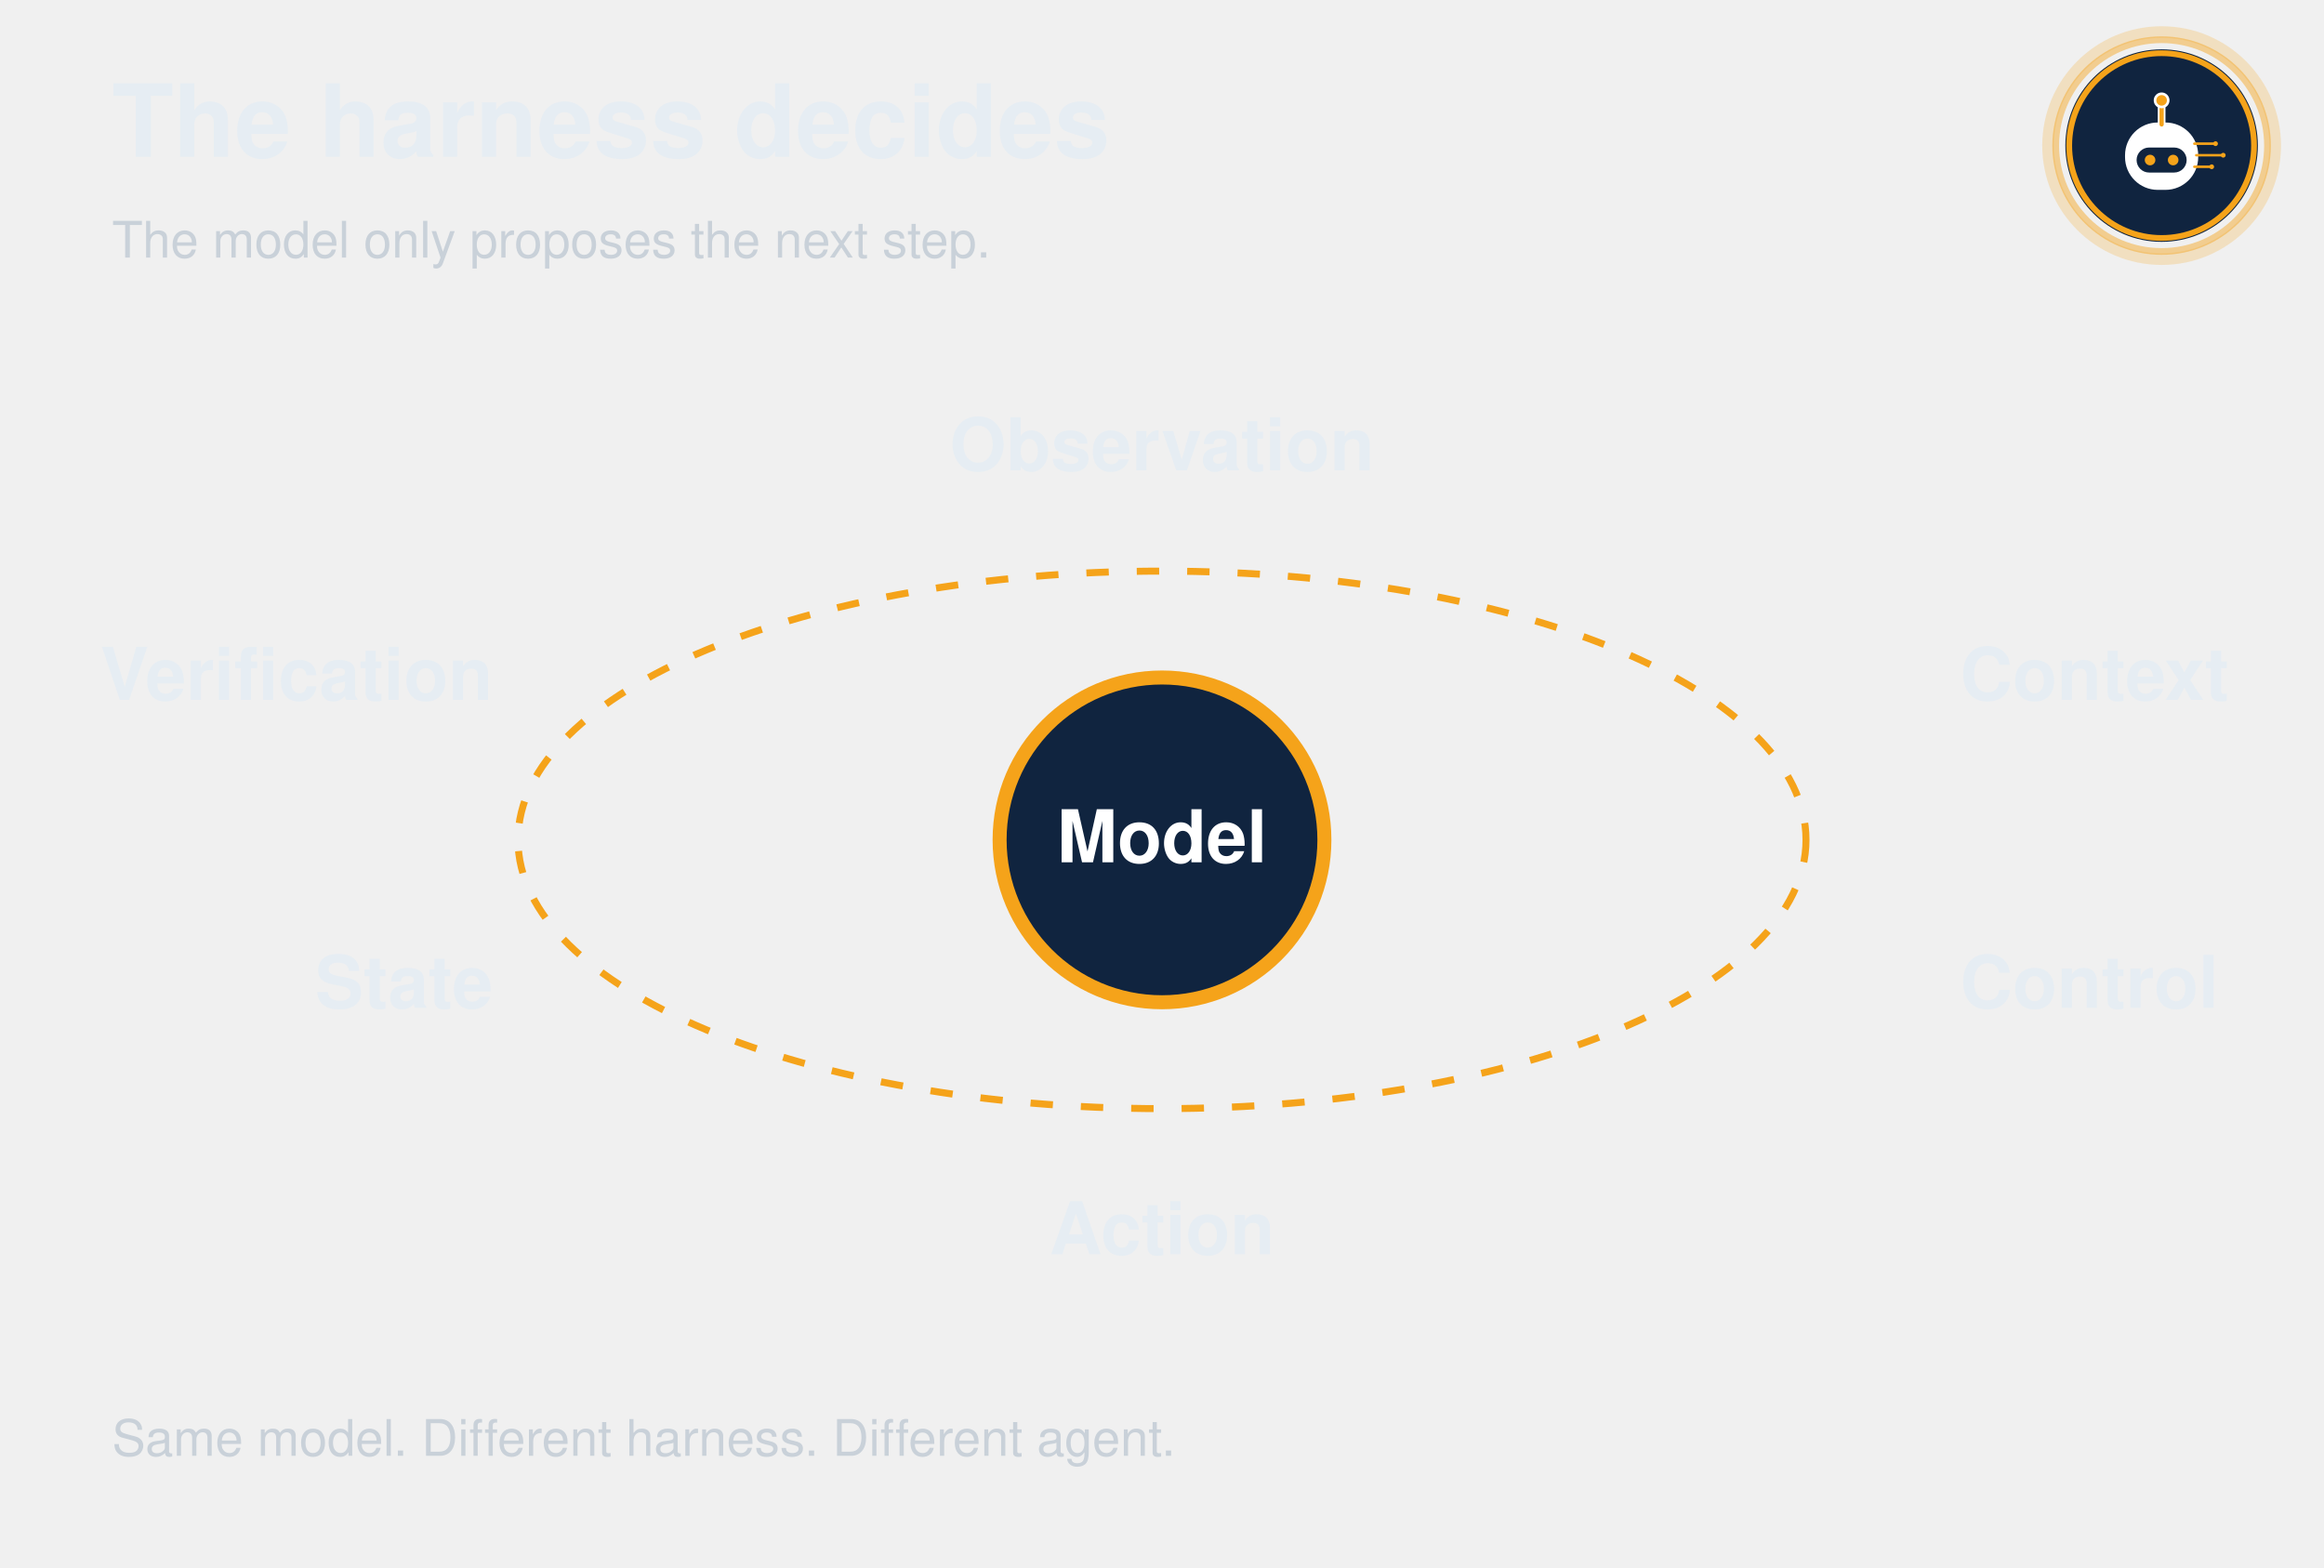
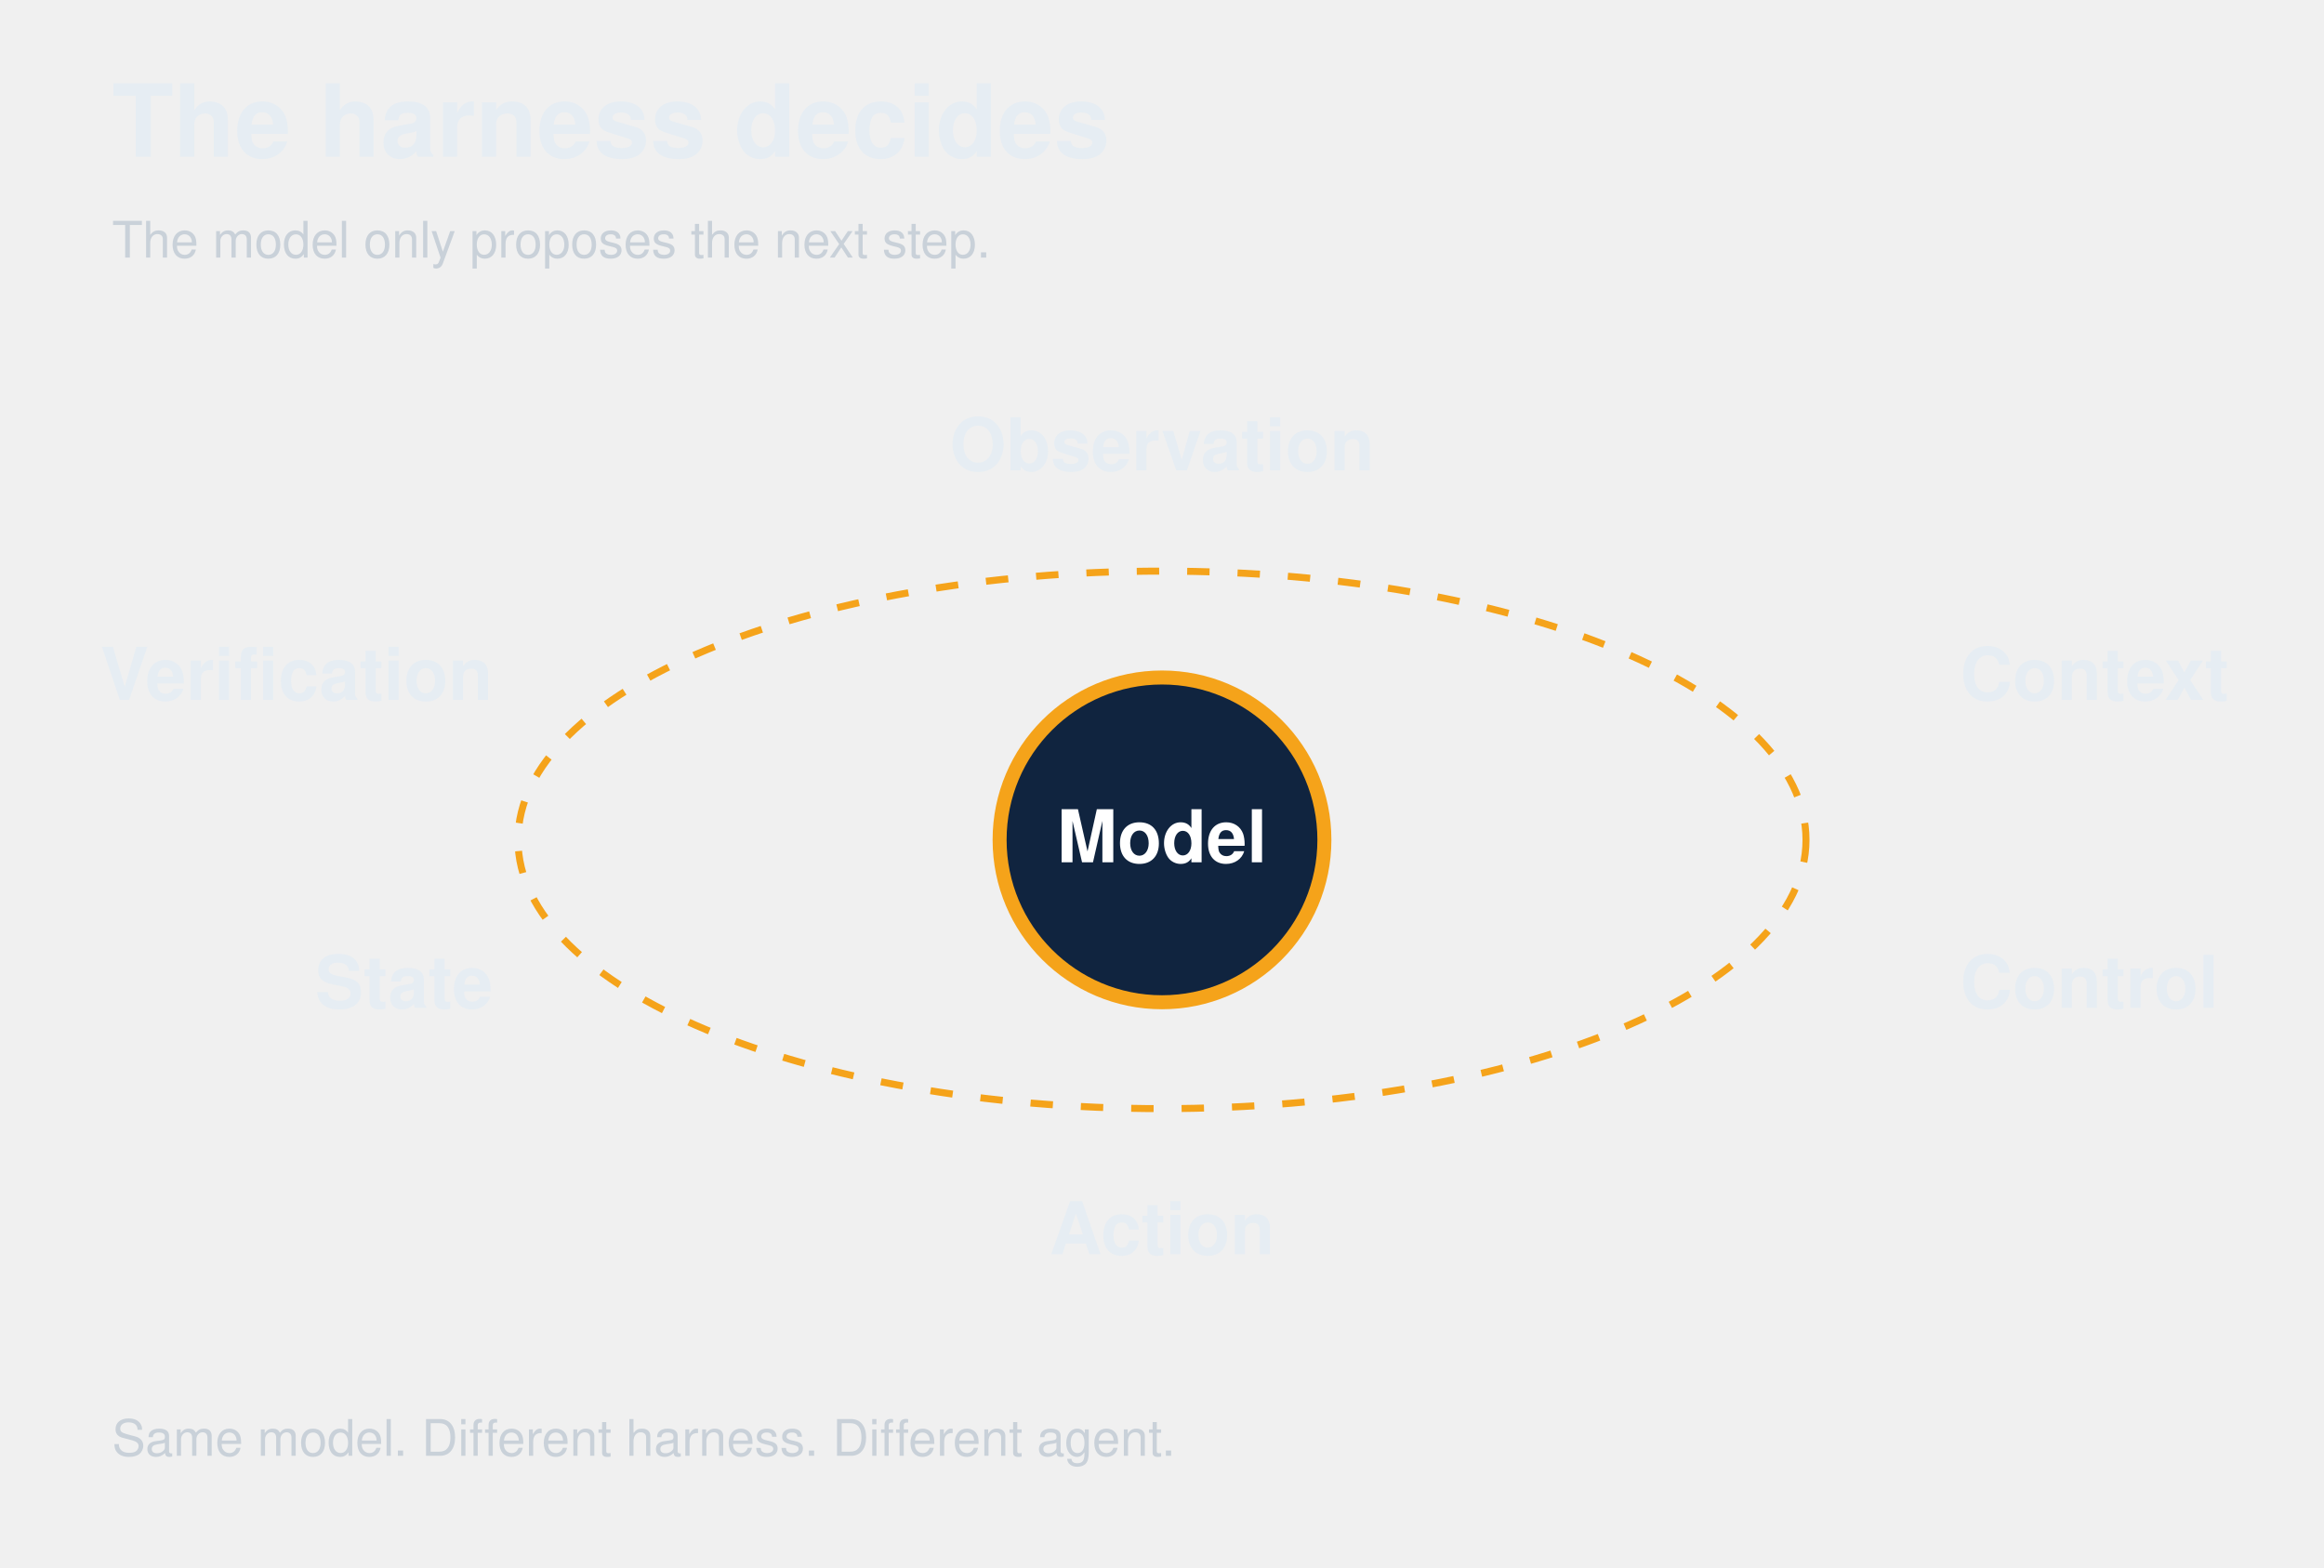
<svg xmlns="http://www.w3.org/2000/svg" width="830" height="560" viewBox="0 0 830 560" role="img" aria-labelledby="title desc">
  <defs>
    <linearGradient id="harness-hero-dark-bar" x1="0" y1="0" x2="1" y2="0">
      <stop offset="0" stop-color="#F5A31A" />
      <stop offset="1" stop-color="#FFE0B0" />
    </linearGradient>
  </defs>
  <text x="40" y="56" fill="#E6EDF3" font-family="Segoe UI, Helvetica, Arial, sans-serif" font-size="36" font-weight="600" text-anchor="start">The harness decides</text>
  <text x="40" y="92" fill="#C9D1D9" font-family="Segoe UI, Helvetica, Arial, sans-serif" font-size="18" font-weight="400" text-anchor="start">The model only proposes the next step.</text>
-   <g transform="translate(728.00,8.00) scale(0.3438)">
-     <circle cx="128" cy="128" r="118" fill="none" stroke="#F5A31A" stroke-opacity="0.22" stroke-width="12" />
-     <circle cx="128" cy="128" r="110" fill="none" stroke="#F5A31A" stroke-opacity="0.45" stroke-width="7" />
-     <circle cx="128" cy="128" r="100" fill="#10243F" />
-     <circle cx="128" cy="128" r="96" fill="none" stroke="#F5A31A" stroke-width="6" />
-     <g transform="translate(128,138)">
-       <rect x="-38" y="-34" width="76" height="70" rx="34" fill="#FFFFFF" />
-       <line x1="0" y1="-32" x2="0" y2="-50" stroke="#FFFFFF" stroke-width="8" stroke-linecap="round" />
-       <line x1="0" y1="-32" x2="0" y2="-50" stroke="#F5A31A" stroke-width="4.4" stroke-linecap="round" />
-       <circle cx="0" cy="-57" r="8.2" fill="#FFFFFF" />
-       <circle cx="0" cy="-57" r="5.5" fill="#F5A31A" />
-       <rect x="-26" y="-8" width="52" height="26" rx="13" fill="#10243F" />
-       <circle cx="-12" cy="5" r="5.5" fill="#F5A31A" />
-       <circle cx="12" cy="5" r="5.5" fill="#F5A31A" />
-       <g fill="none" stroke="#F5A31A" stroke-width="2.6" stroke-linecap="round">
-         <path d="M 34,-12 H 54" />
-         <path d="M 36,0 H 62" />
-         <path d="M 34,12 H 50" />
-       </g>
-       <g fill="#F5A31A">
-         <circle cx="56" cy="-12" r="2.5" />
-         <circle cx="64" cy="0" r="2.5" />
-         <circle cx="52" cy="12" r="2.5" />
-       </g>
-     </g>
-   </g>
  <ellipse cx="415" cy="300" rx="230" ry="96" fill="none" stroke="#F5A31A" stroke-width="2.5" stroke-dasharray="8 10" />
  <circle cx="415" cy="300" r="58" fill="#10243F" />
  <circle cx="415" cy="300" r="58" fill="none" stroke="#F5A31A" stroke-width="5" />
  <text x="415" y="308" fill="#FFFFFF" font-family="Segoe UI, Helvetica, Arial, sans-serif" font-size="26" font-weight="600" text-anchor="middle">Model</text>
  <text x="415" y="168" fill="#E6EDF3" font-family="Segoe UI, Helvetica, Arial, sans-serif" font-size="26" font-weight="600" text-anchor="middle">Observation</text>
  <text x="700" y="250" fill="#E6EDF3" font-family="Segoe UI, Helvetica, Arial, sans-serif" font-size="26" font-weight="600" text-anchor="start">Context</text>
  <text x="700" y="360" fill="#E6EDF3" font-family="Segoe UI, Helvetica, Arial, sans-serif" font-size="26" font-weight="600" text-anchor="start">Control</text>
  <text x="415" y="448" fill="#E6EDF3" font-family="Segoe UI, Helvetica, Arial, sans-serif" font-size="26" font-weight="600" text-anchor="middle">Action</text>
  <text x="176" y="360" fill="#E6EDF3" font-family="Segoe UI, Helvetica, Arial, sans-serif" font-size="26" font-weight="600" text-anchor="end">State</text>
  <text x="176" y="250" fill="#E6EDF3" font-family="Segoe UI, Helvetica, Arial, sans-serif" font-size="26" font-weight="600" text-anchor="end">Verification</text>
  <text x="40" y="520" fill="#C9D1D9" font-family="Segoe UI, Helvetica, Arial, sans-serif" font-size="18" font-weight="400" text-anchor="start">Same model. Different harness. Different agent.</text>
</svg>
